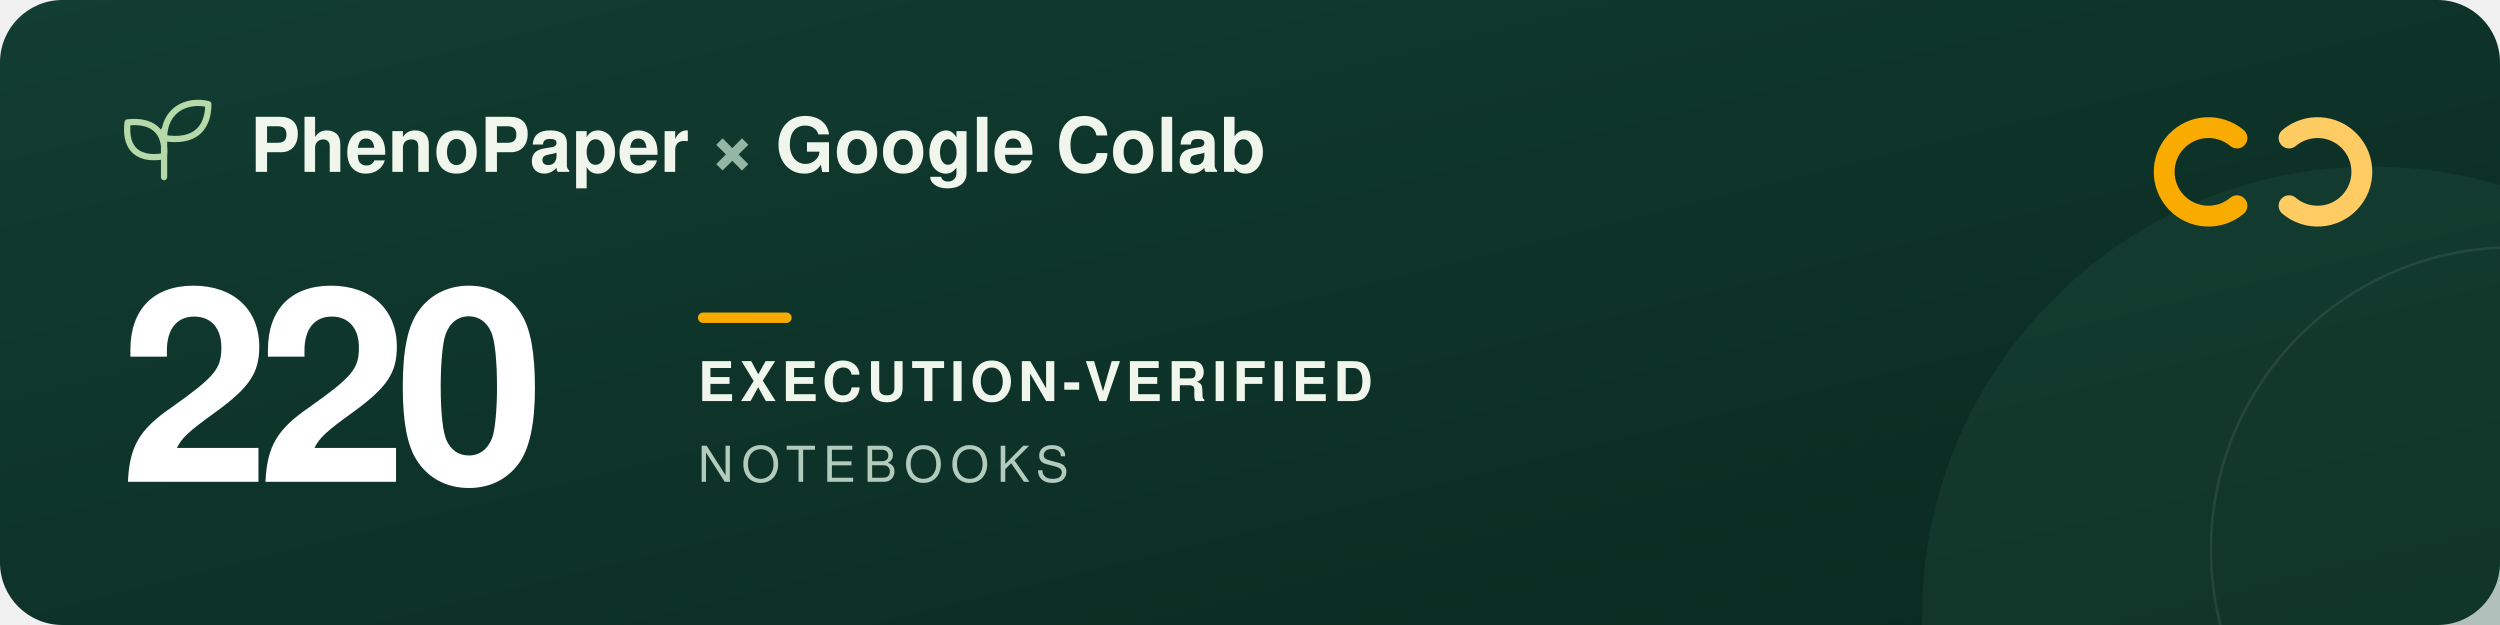
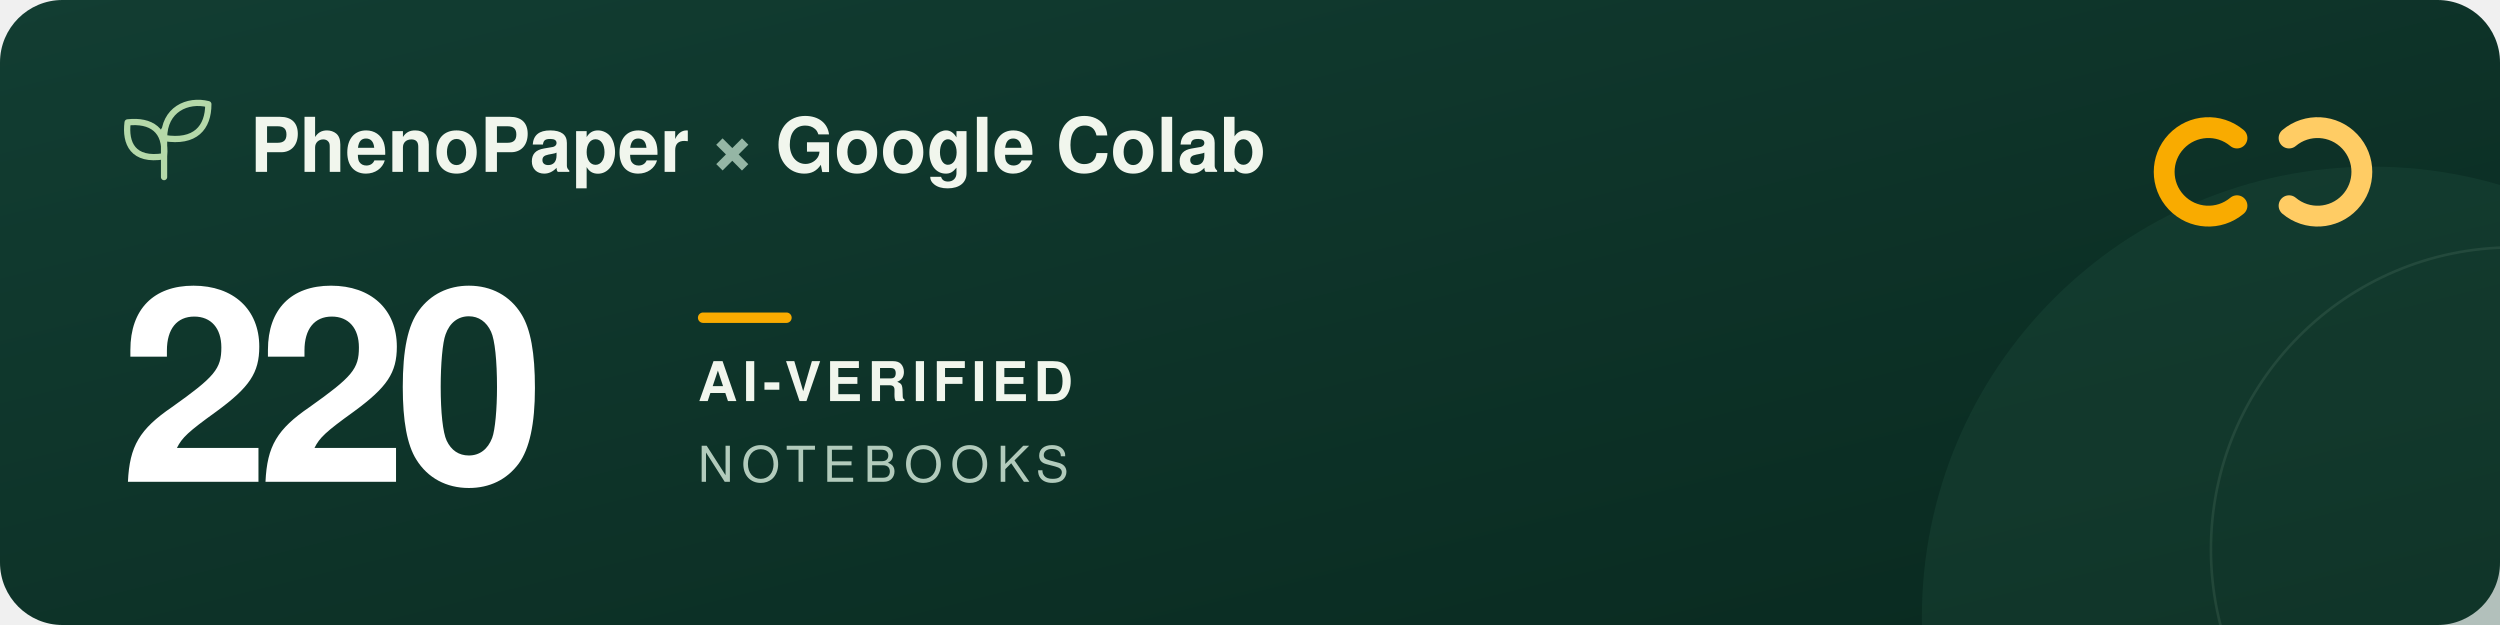
<svg xmlns="http://www.w3.org/2000/svg" width="960" height="240" viewBox="0 0 960 240" role="img" aria-labelledby="title description">
  <defs>
    <linearGradient id="forest" x2="1" y2="1">
      <stop stop-color="#123d32" />
      <stop offset="1" stop-color="#09291f" />
    </linearGradient>
  </defs>
  <rect width="960" height="240" rx="24" fill="url(#forest)" />
  <circle cx="911" cy="237" r="173" fill="#205240" opacity=".3" />
  <circle cx="965" cy="211" r="116" fill="none" stroke="#a5c6ad" stroke-opacity=".12" />
  <g transform="translate(48 39)" fill="none" stroke="#b5d9a9" stroke-width="2.4" stroke-linecap="round" stroke-linejoin="round">
    <path d="M15 29V11M15 21C3 23 0 16 1 8c9-1 15 3 14 13ZM15 14C15 3 24-1 32 1c0 9-5 15-17 13Z" />
  </g>
  <g font-family="-apple-system, BlinkMacSystemFont, 'Segoe UI', Helvetica, Arial, sans-serif">
    <text x="96" y="66" fill="#f1f6ed" font-size="29" font-weight="600">PhenoPaper <tspan fill="#95b6a5">×</tspan> Google Colab</text>
    <text x="46" y="185" fill="#ffffff" font-size="104" font-weight="700" letter-spacing="-5">220</text>
    <rect x="268" y="120" width="36" height="4" rx="2" fill="#f9ab00" />
-     <text x="268" y="154" fill="#f1f6ed" font-size="21" font-weight="600" letter-spacing="2">EXECUTION-VERIFIED</text>
+     <text x="268" y="154" fill="#f1f6ed" font-size="21" font-weight="600" letter-spacing="2">AI-VERIFIED</text>
    <text x="268" y="185" fill="#b2cbbc" font-size="19" font-weight="500" letter-spacing="3">NOTEBOOKS</text>
  </g>
  <g transform="translate(832 44)" fill="none" stroke-width="8" stroke-linecap="round">
    <path d="M27 9a17 17 0 1 0 0 26" stroke="#f9ab00" />
    <path d="M47 9a17 17 0 1 1 0 26" stroke="#ffcc64" />
  </g>
</svg>
